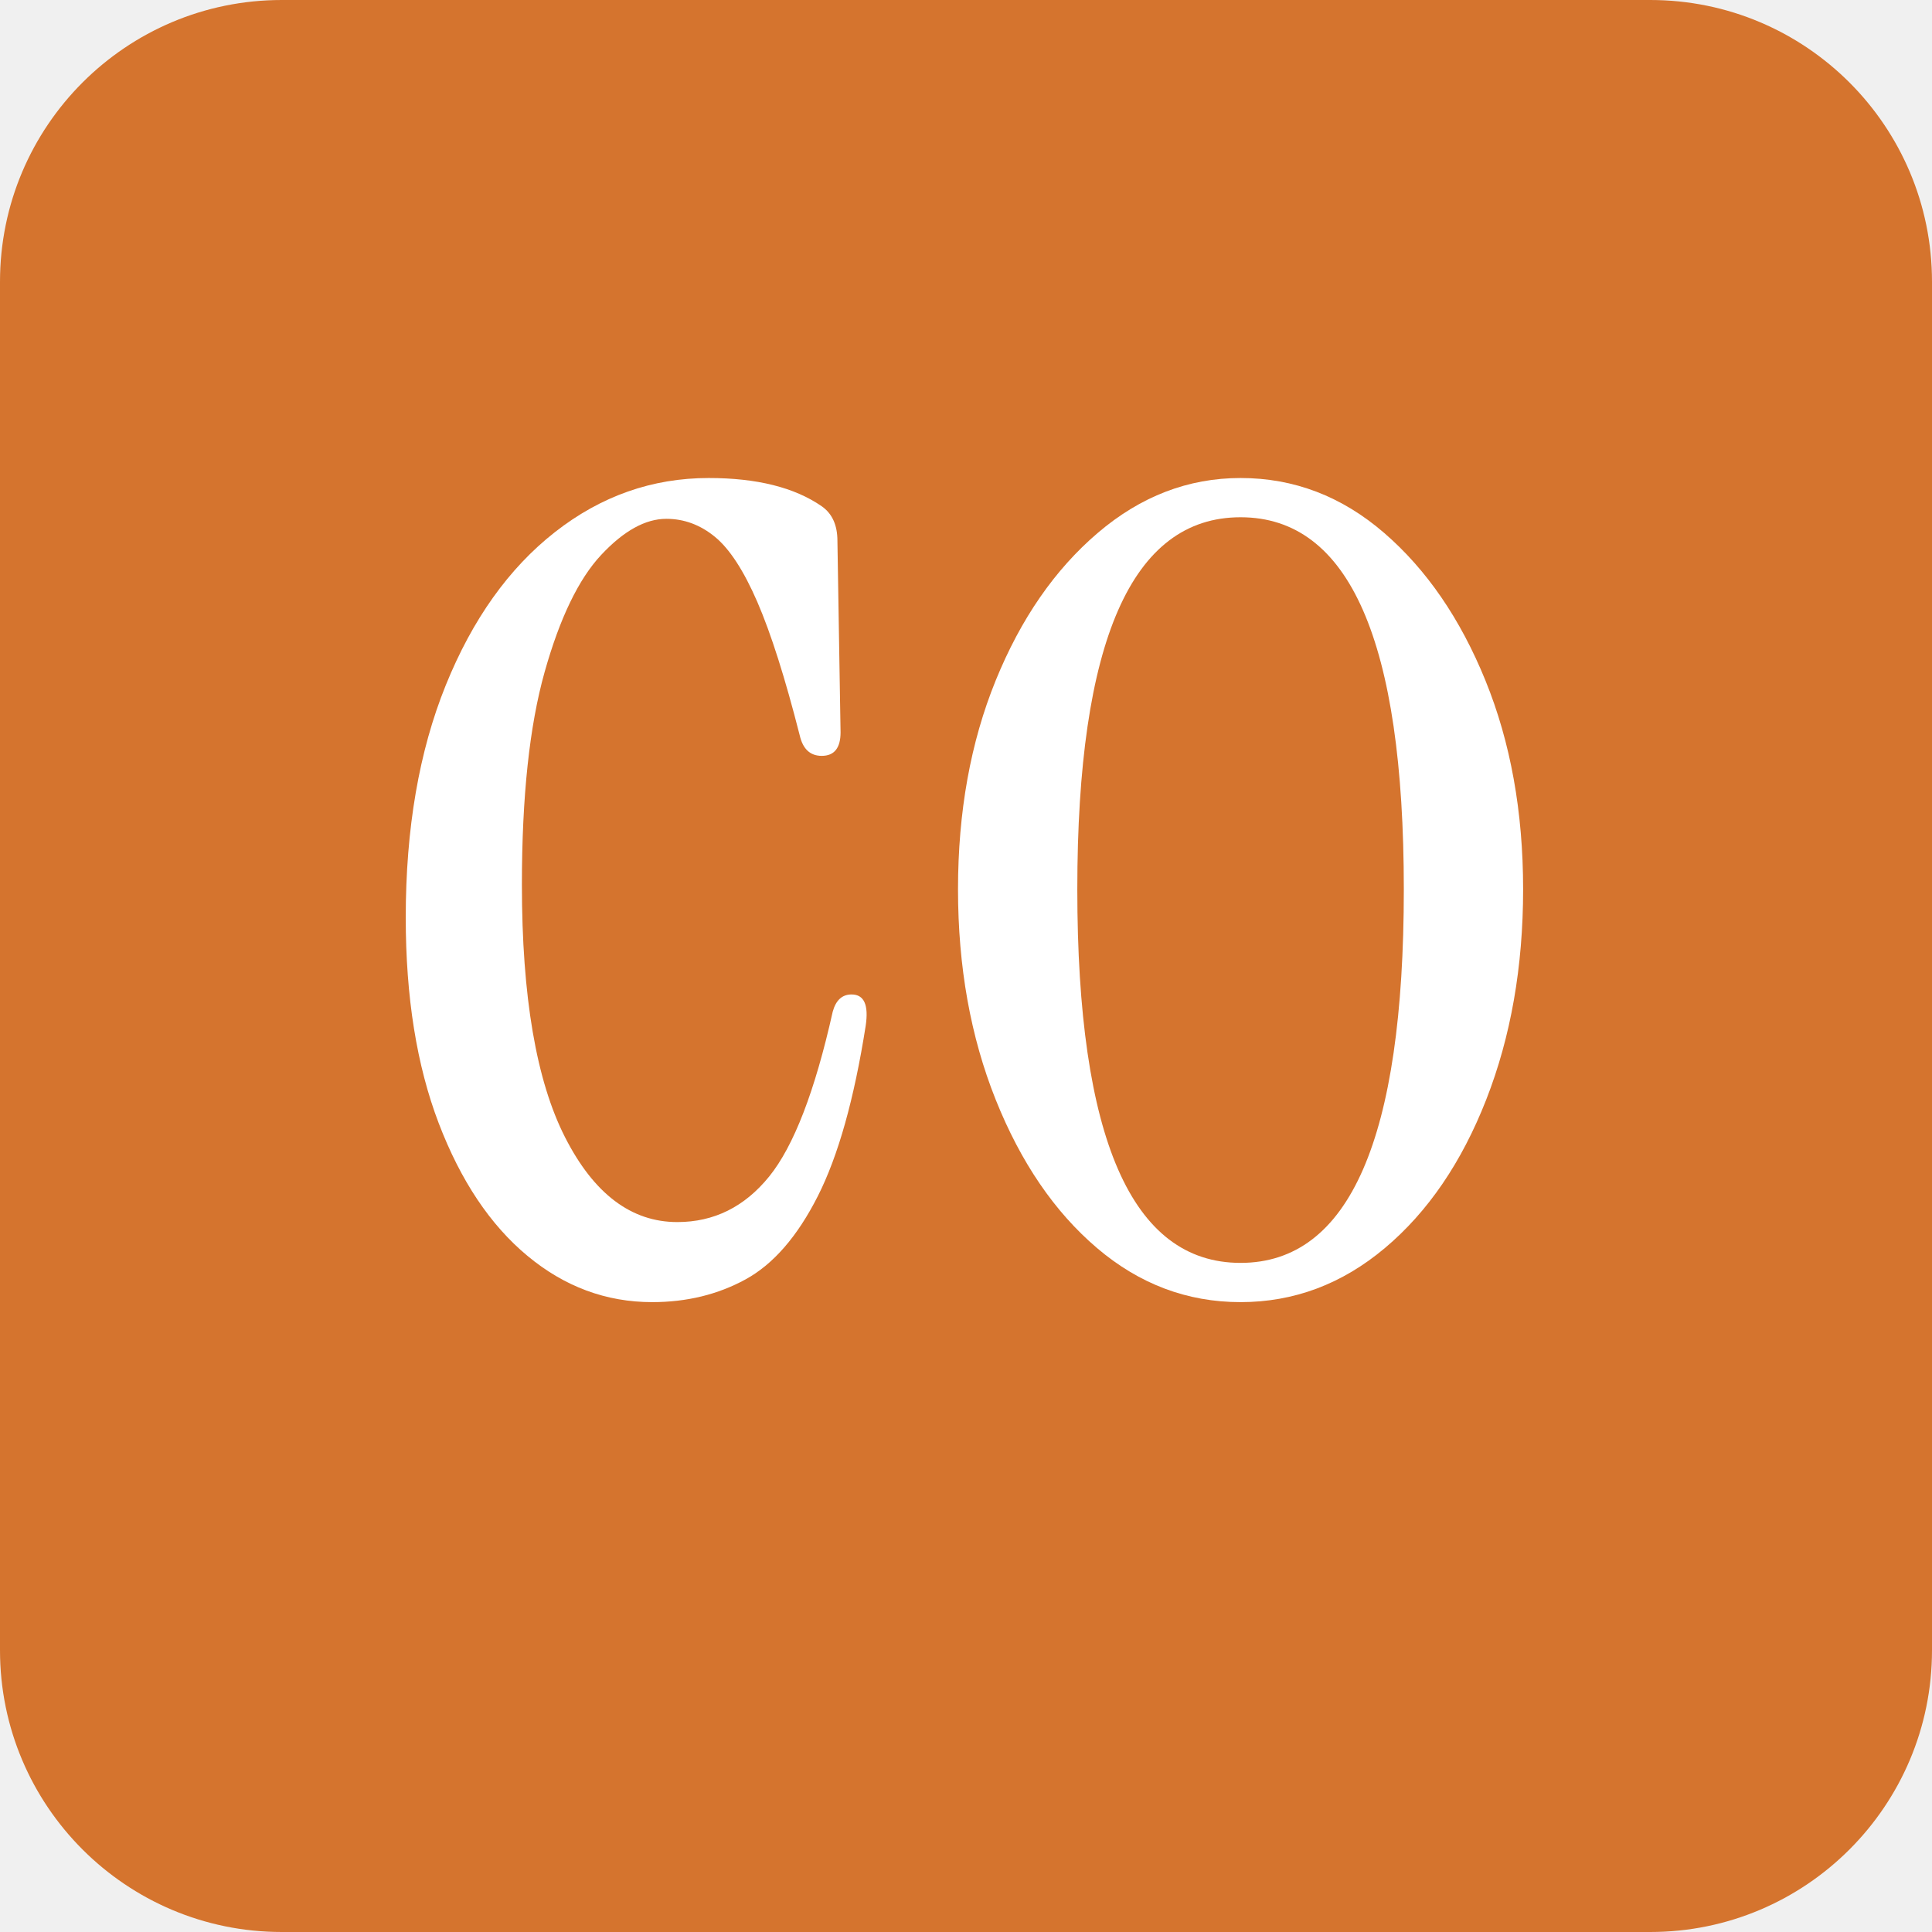
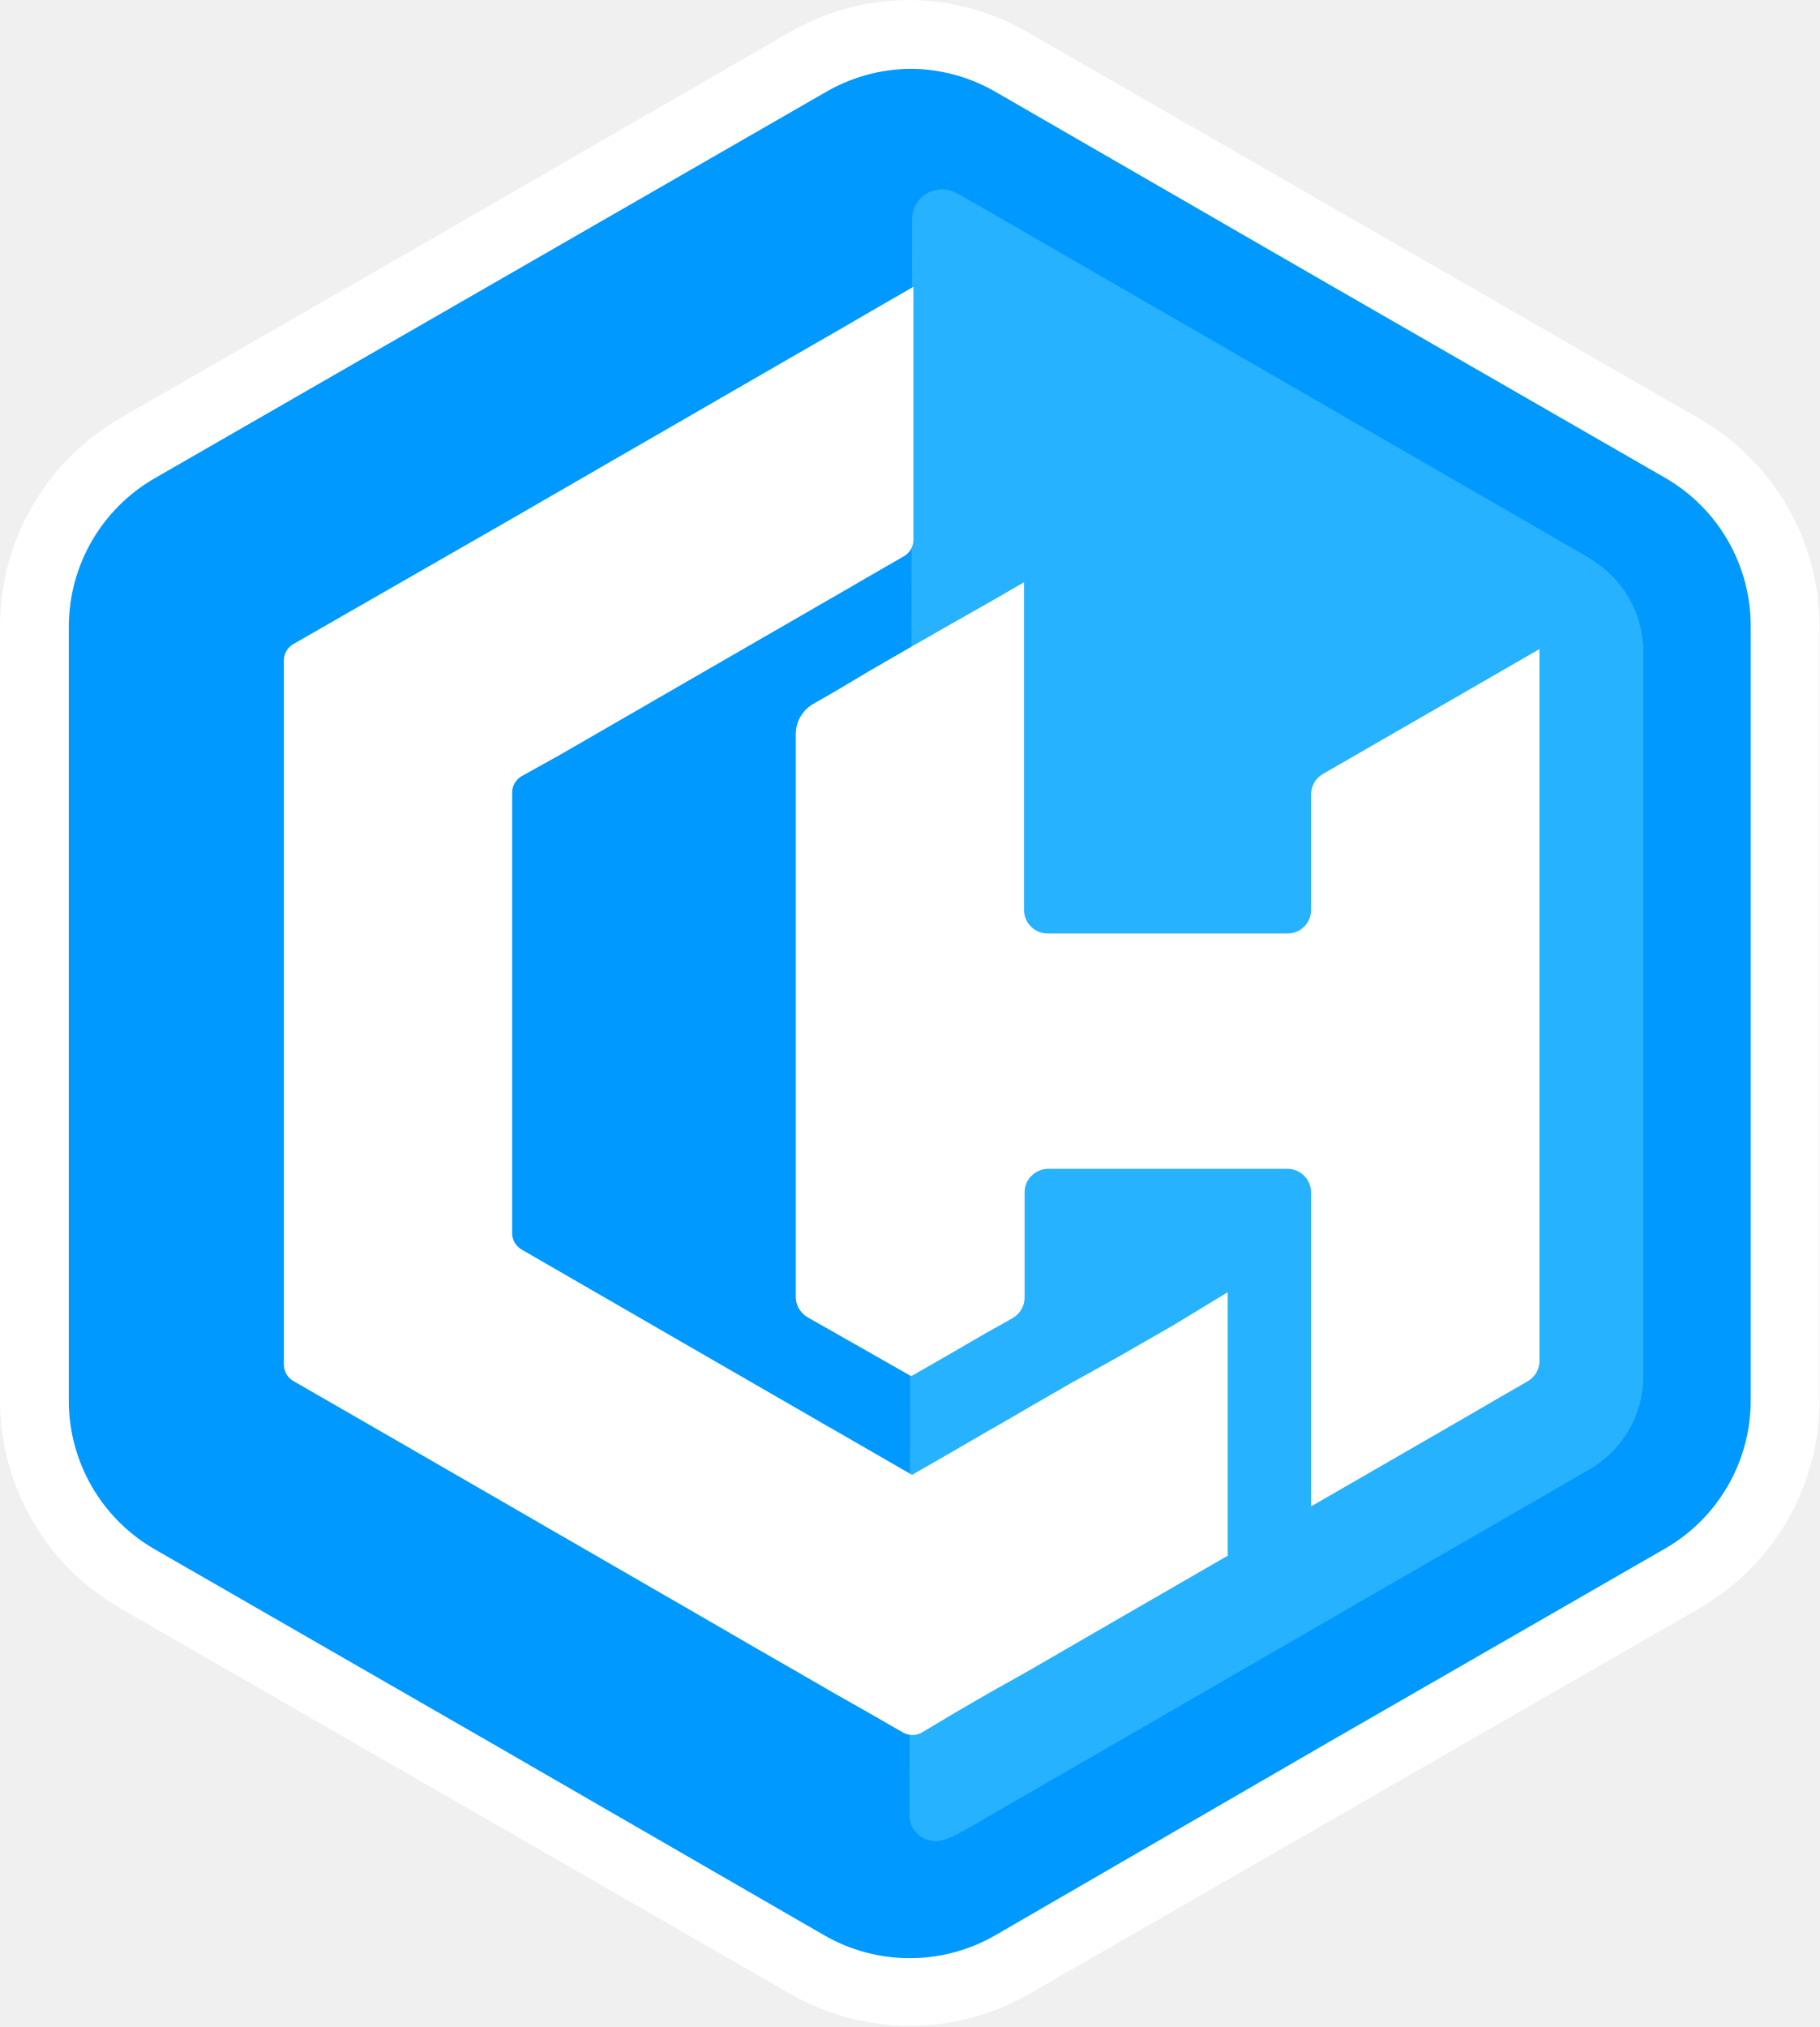
- <svg xmlns="http://www.w3.org/2000/svg" version="1.2" baseProfile="tiny-ps" viewBox="0 0 96 96" width="96" height="96">
-   <rect width="96" height="96" rx="14" fill="#D5742E" />
-   <path d="M 32.407 64.702Q 28.975 64.702 26.206 62.401Q 23.437 60.100 21.799 55.810Q 20.161 51.520 20.161 45.592Q 20.161 38.962 22.150 34.048Q 24.139 29.134 27.571 26.443Q 31.003 23.752 35.215 23.752Q 38.803 23.752 40.831 25.156Q 41.611 25.702 41.611 26.872L 41.767 36.388Q 41.767 37.558 40.831 37.558Q 39.973 37.558 39.739 36.544Q 38.647 32.254 37.633 29.914Q 36.619 27.574 35.527 26.677Q 34.435 25.780 33.109 25.780Q 31.549 25.780 29.872 27.574Q 28.195 29.368 27.064 33.385Q 25.933 37.402 25.933 43.954Q 25.933 52.300 28.078 56.512Q 30.223 60.724 33.655 60.724Q 36.385 60.724 38.218 58.462Q 40.051 56.200 41.377 50.272Q 41.611 49.414 42.313 49.414Q 43.249 49.414 43.015 50.974Q 42.157 56.434 40.636 59.437Q 39.115 62.440 37.048 63.571Q 34.981 64.702 32.407 64.702Z" fill="#FFFFFF" />
-   <path d="M 61.643 64.702Q 57.665 64.702 54.506 62.011Q 51.347 59.320 49.475 54.640Q 47.603 49.960 47.603 44.188Q 47.603 38.416 49.475 33.814Q 51.347 29.212 54.545 26.482Q 57.743 23.752 61.643 23.752Q 65.621 23.752 68.780 26.482Q 71.939 29.212 73.811 33.814Q 75.683 38.416 75.683 44.188Q 75.683 49.960 73.850 54.640Q 72.017 59.320 68.819 62.011Q 65.621 64.702 61.643 64.702ZM 61.643 62.752Q 69.755 62.752 69.755 44.188Q 69.755 25.702 61.643 25.702Q 53.531 25.702 53.531 44.188Q 53.531 62.752 61.643 62.752Z" fill="#FFFFFF" />
+ <svg xmlns="http://www.w3.org/2000/svg" id="isotipo" data-name="CoderHub isotipo" viewBox="0 0 132.24 147.29">
+   <defs>
+     <style>.cls-1{fill:#09f;}.cls-2{fill:#fff;}.cls-3{fill:#27b2ff;}</style>
+   </defs>
+   <path class="cls-1" d="M66.12,144.79a15,15,0,0,1-7.48-2L10,114.69a14.92,14.92,0,0,1-7.48-13V45.55A14.92,14.92,0,0,1,10,32.6L58.64,4.5a15,15,0,0,1,15,0l48.67,28.1a14.94,14.94,0,0,1,7.47,12.95v56.19a14.94,14.94,0,0,1-7.47,13l-48.67,28.1A15,15,0,0,1,66.12,144.79Z" />
+   <path class="cls-2" d="M66.12,5a12.43,12.43,0,0,1,6.22,1.67L96.68,20.72l24.33,14a12.42,12.42,0,0,1,6.22,10.79v56.19A12.42,12.42,0,0,1,121,112.53l-24.33,14L72.34,140.62a12.44,12.44,0,0,1-12.45,0L35.56,126.57l-24.33-14A12.46,12.46,0,0,1,5,101.74V45.55a12.46,12.46,0,0,1,6.23-10.79l24.33-14,24.33-14A12.49,12.49,0,0,1,66.12,5m0-5a17.49,17.49,0,0,0-8.73,2.34L33.06,16.39l-24.33,14A17.46,17.46,0,0,0,0,45.55v56.19a17.46,17.46,0,0,0,8.73,15.12l24.33,14,24.33,14a17.44,17.44,0,0,0,17.45,0l24.34-14,24.33-14a17.42,17.42,0,0,0,8.72-15.12V45.55a17.42,17.42,0,0,0-8.72-15.12l-24.33-14-24.34-14A17.45,17.45,0,0,0,66.12,0Z" />
+   <path class="cls-3" d="M115.56,40.58,92.79,27.44,70,14.29l-.35-.19-.36-.17a2.09,2.09,0,0,0-2,.17,2.12,2.12,0,0,0-1,1.78l-.1,58-.1,58a1.88,1.88,0,0,0,.79,1.55,1.91,1.91,0,0,0,1.73.25,6,6,0,0,0,.7-.28c.23-.1.45-.22.68-.34l22.76-13.15,22.77-13.14a7.86,7.86,0,0,0,3.91-6.77V47.35a7.86,7.86,0,0,0-3.91-6.77Z" />
+   <path class="cls-2" d="M89.22,93.9v19.15l-.11.06-.11.06h0l-3.06,1.77-3.07,1.77-2.56,1.48-2.56,1.48-2.92,1.69L71.91,123l-2.47,1.43L67,125.89a1.39,1.39,0,0,1-.69.18,1.42,1.42,0,0,1-.69-.18l-2.52-1.45L60.56,123l-2.82-1.63-2.82-1.62-2.62-1.52-2.61-1.51-3.07-1.77-3.06-1.77-.11-.06-.1-.06-3.07-1.77-3.06-1.77-7.95-4.59-7.95-4.58a1.37,1.37,0,0,1-.69-1.2V48a1.37,1.37,0,0,1,.18-.69,1.39,1.39,0,0,1,.51-.51l8-4.59,8-4.59,3.06-1.77,3.07-1.77.1-.06.1-.06,3.07-1.77,3.07-1.77,2.61-1.51,2.62-1.51,2.82-1.63,2.82-1.62,2.86-1.66,2.86-1.65V39.22a1.37,1.37,0,0,1-.18.69,1.39,1.39,0,0,1-.51.51l-2.52,1.45-2.51,1.46-.21.12-.2.11-2.61,1.51-2.62,1.51-5.79,3.34-5.78,3.34-2.72,1.57L37.91,56.4a1.39,1.39,0,0,0-.51.51,1.34,1.34,0,0,0-.18.69v32a1.37,1.37,0,0,0,.18.69,1.46,1.46,0,0,0,.51.51l2.72,1.57,2.72,1.57,5.78,3.34,5.79,3.34,2.62,1.51,2.61,1.51.2.11.21.12,2.86,1.65,2.86,1.65h0l2.82-1.62,2.81-1.63.25-.14.25-.14h0l2.67-1.55,2.67-1.54,1.8-1,1.8-1,3.93-2.26Z" />
+   <path class="cls-2" d="M111.87,47.17,104,51.71l-7.86,4.53a1.73,1.73,0,0,0-.63.63,1.8,1.8,0,0,0-.23.85v8.4a1.69,1.69,0,0,1-.5,1.21,1.67,1.67,0,0,1-1.2.5H76.13a1.71,1.71,0,0,1-1.71-1.71V42.31l-1.28.74-1.28.74L69,45.41,66.22,47h0l-2.86,1.65L60.5,50.35l-.7.4-.7.4a2.54,2.54,0,0,0-1.27,2.2V94.23a1.7,1.7,0,0,0,.23.86,1.81,1.81,0,0,0,.63.63l3.77,2.14L66.22,100h0l2.7-1.55,2.69-1.56,1-.56,1-.56a1.78,1.78,0,0,0,.62-.63,1.67,1.67,0,0,0,.23-.85V86.64a1.67,1.67,0,0,1,.5-1.2,1.72,1.72,0,0,1,1.21-.51H93.58a1.72,1.72,0,0,1,1.7,1.71v22.82l5.69-3.28,5.68-3.28,2.18-1.27,2.19-1.26a1.78,1.78,0,0,0,.63-.62,1.81,1.81,0,0,0,.23-.86V47.17Z" />
</svg>
